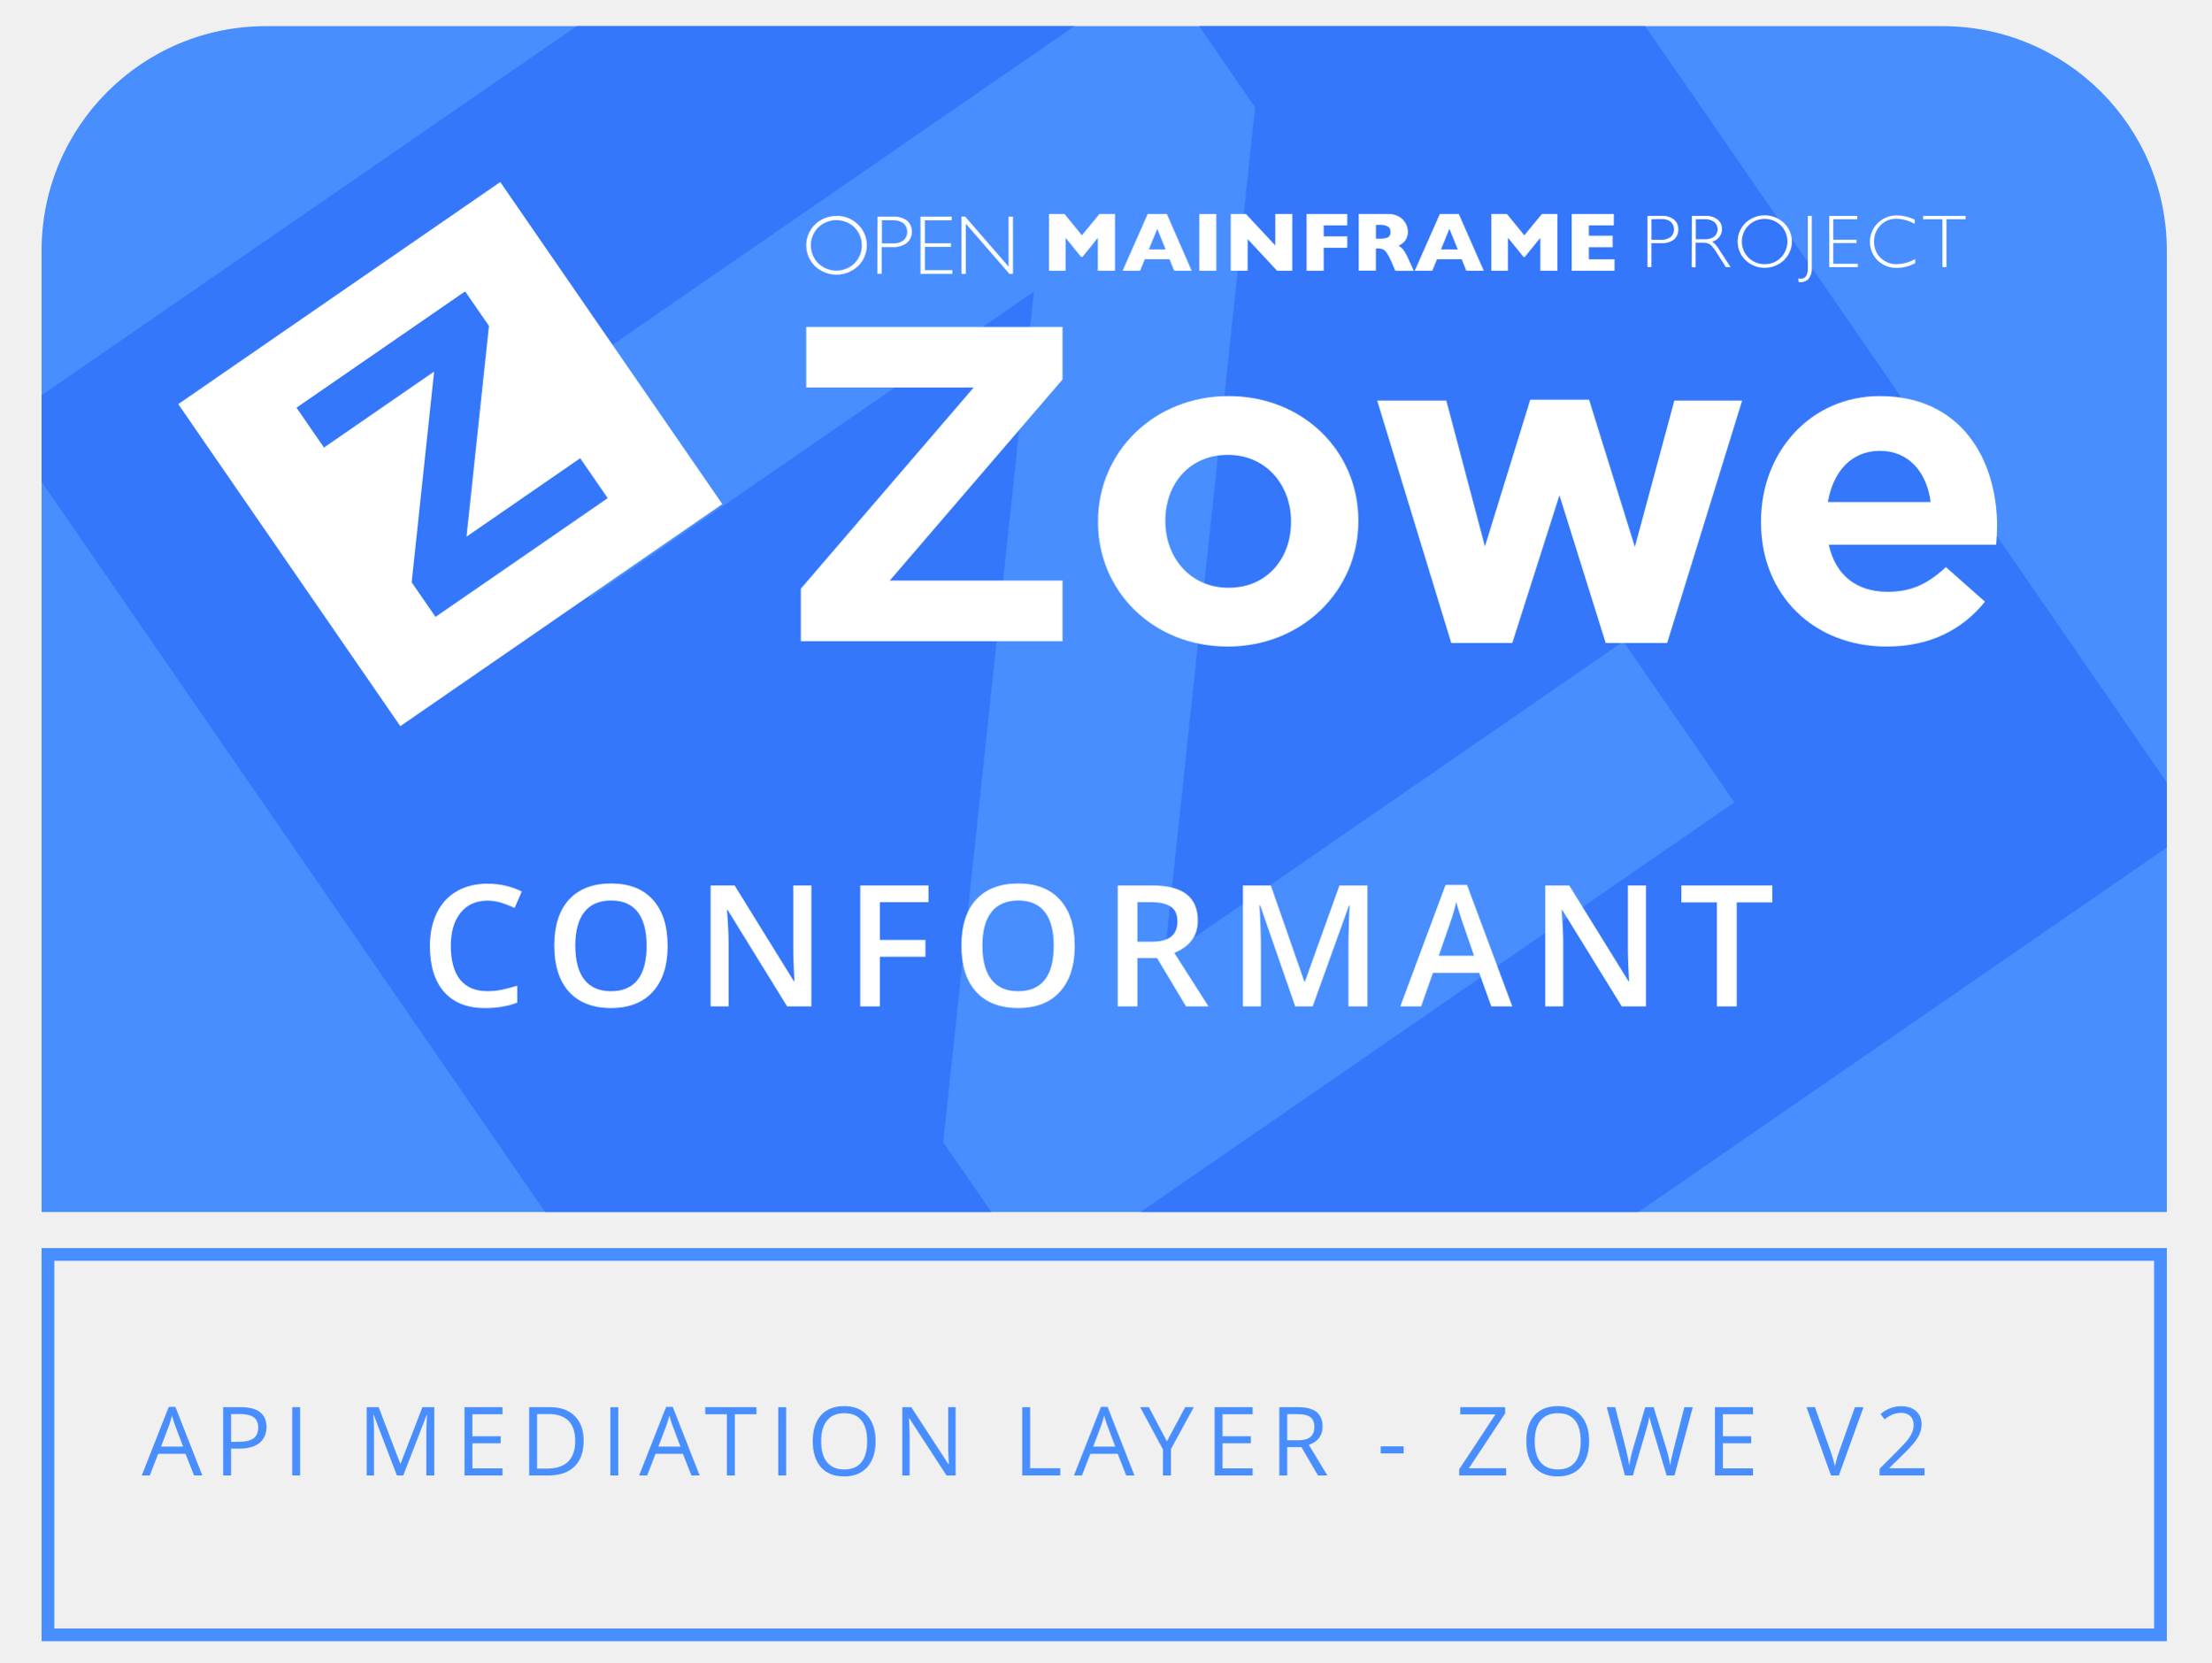
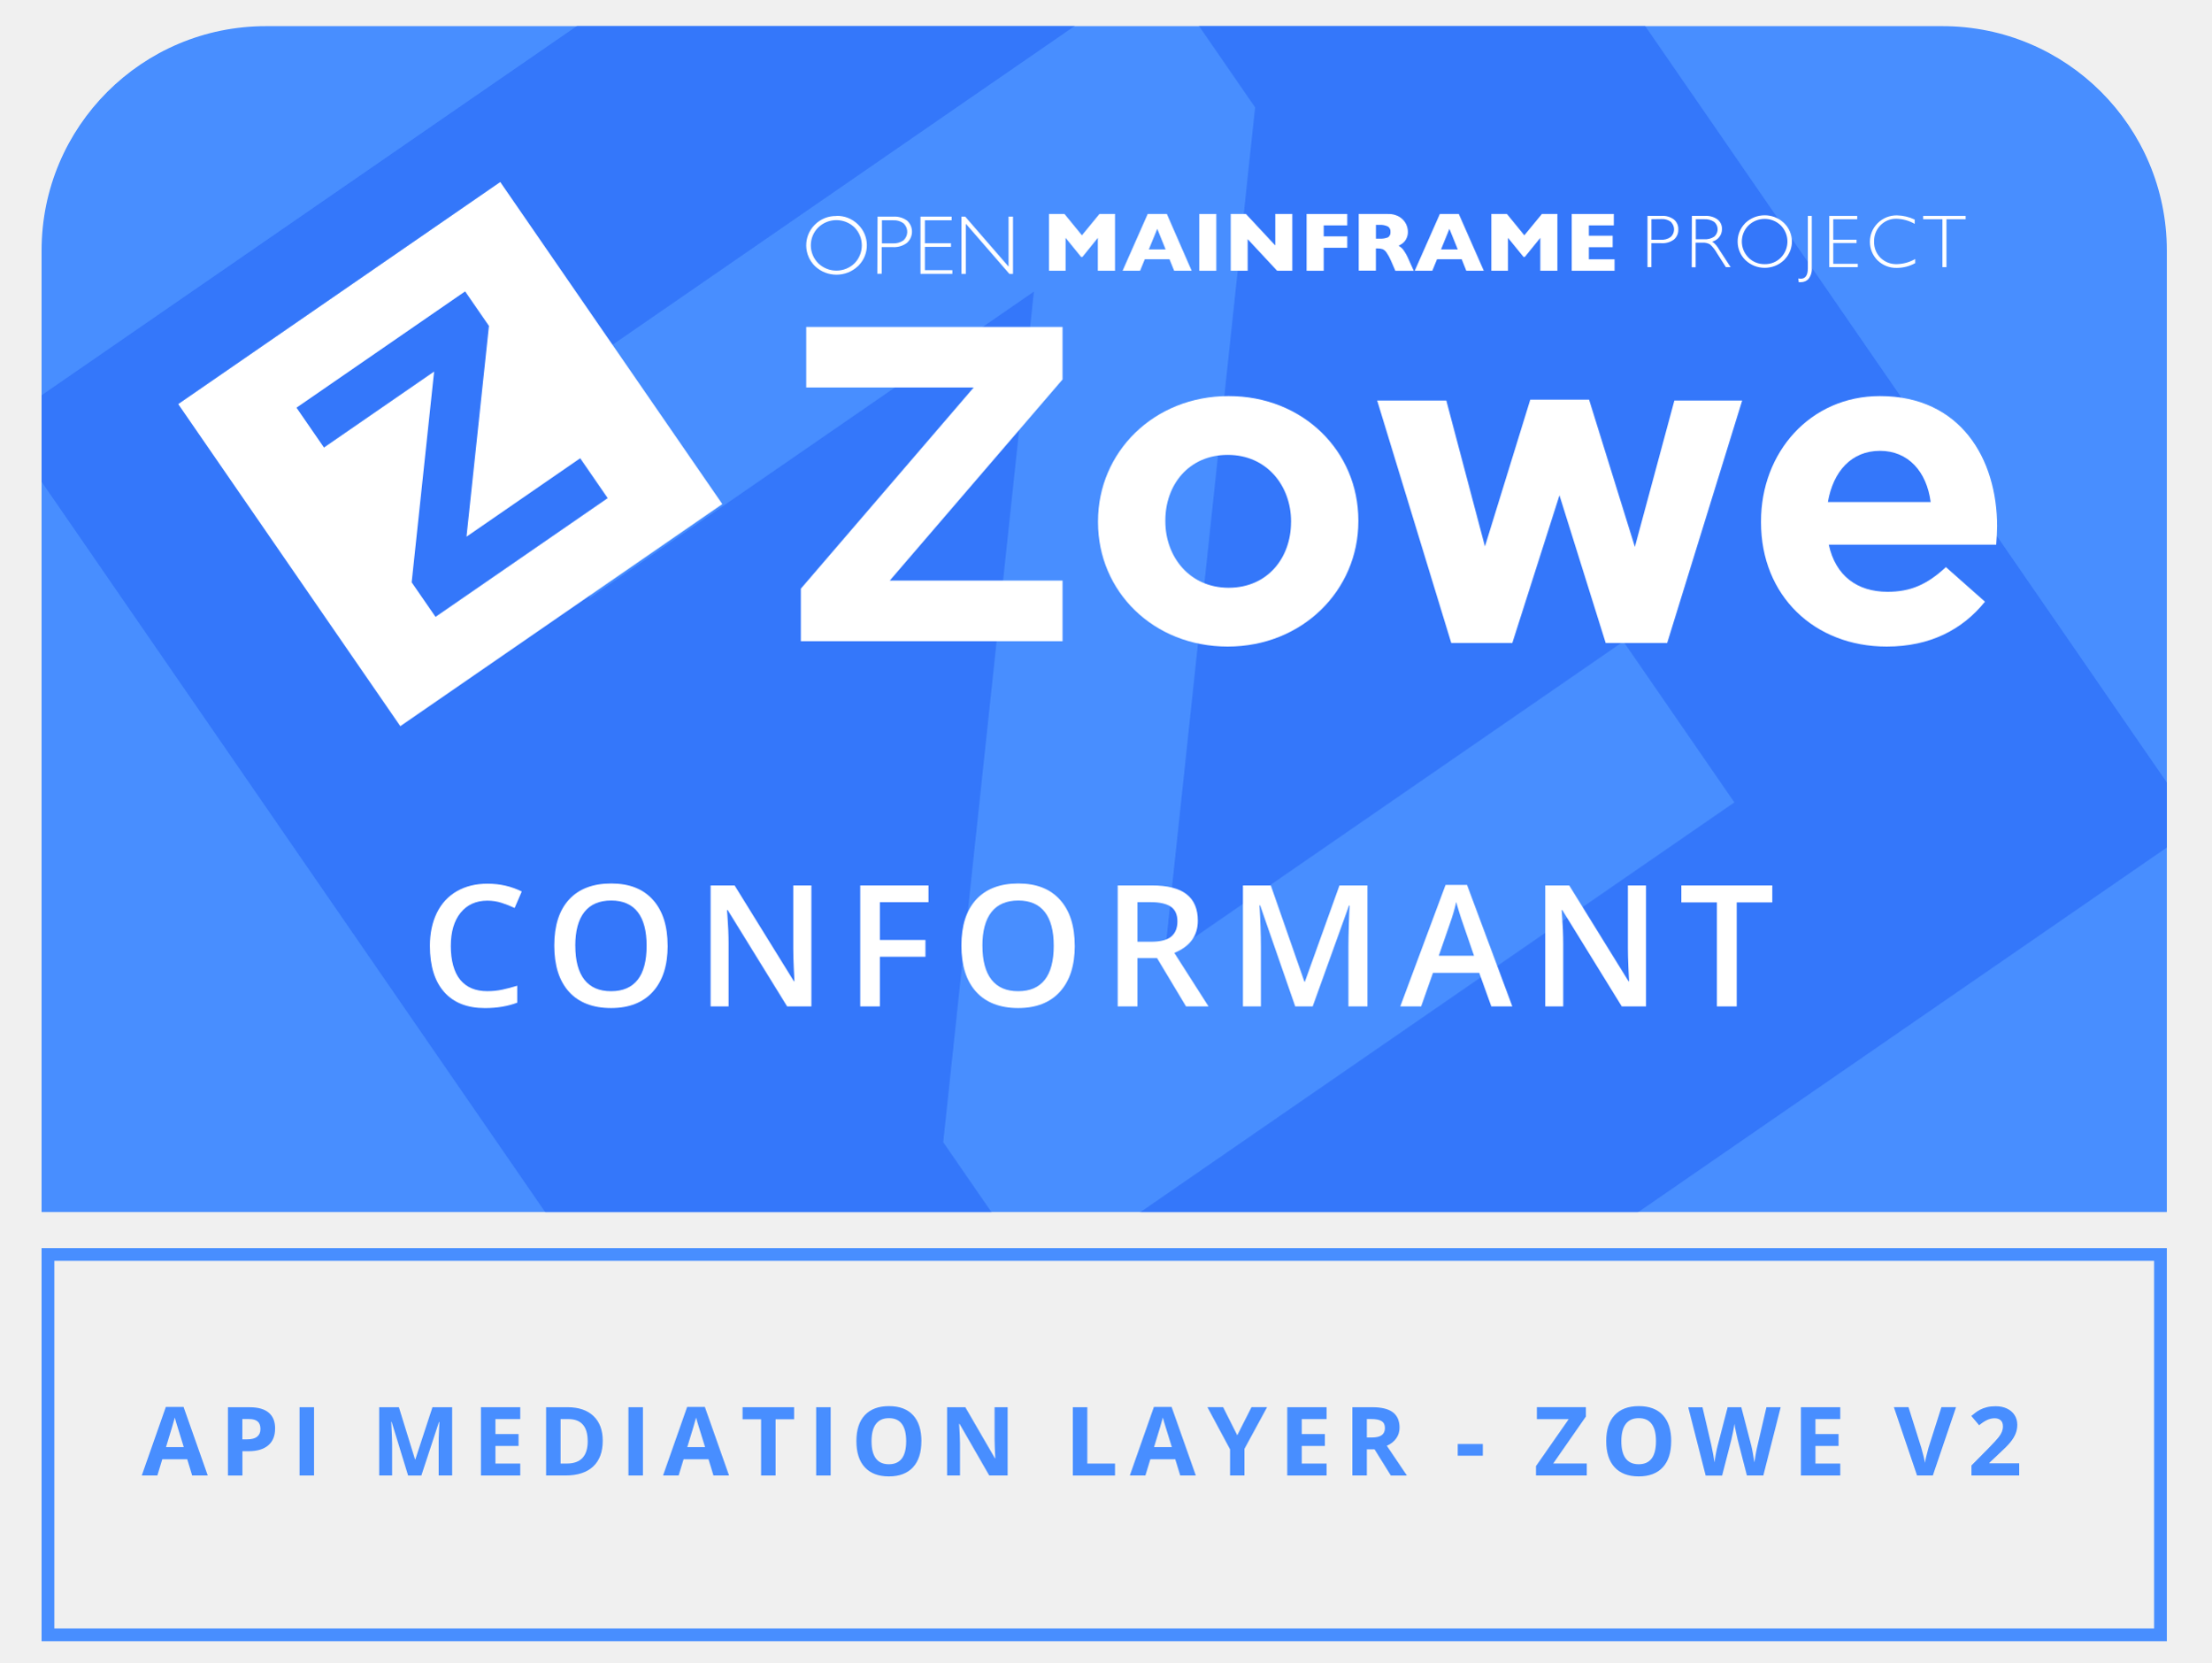
- <svg xmlns="http://www.w3.org/2000/svg" viewBox="0 0 624.24 469.28">
+ <svg xmlns="http://www.w3.org/2000/svg" id="a" viewBox="0 0 624.24 469.28">
  <defs>
-     <style>.d{fill:none;}.e{fill:#fff;}.f{fill:#3274f9;}.g,.h{fill:#488eff;}.h{font-family:OpenSans-Bold, Open Sans;font-size:27px;letter-spacing:.12em;}.i{opacity:.9;}.j{clip-path:url(#b);}</style>
+     <style>.c{fill:none;}.d{fill:#fff;}.e{fill:#3274f9;}.f{fill:#488eff;}.g{opacity:.9;}.h{clip-path:url(#b);}</style>
    <clipPath id="b">
-       <path class="d" d="M75.08,7.38h473.31c34.98,0,63.35,28.36,63.35,63.35V342.14H11.74V70.72C11.74,35.74,40.1,7.38,75.08,7.38h0Z" />
+       <path class="c" d="M75.08,7.38h473.31c34.98,0,63.35,28.36,63.35,63.35V342.14H11.74V70.72C11.74,35.74,40.1,7.38,75.08,7.38h0Z" />
    </clipPath>
  </defs>
-   <g id="a">
-     <path class="g" d="M611.74,342.14H11.74V70.72C11.74,35.74,40.1,7.38,75.08,7.38h473.31c34.98,0,63.35,28.36,63.35,63.35" />
-     <path class="g" d="M608.14,355.91v103.77H15.34v-103.77H608.14m3.6-3.6H11.74v110.97H611.74v-110.97Z" />
-     <g class="j">
-       <g class="i">
-         <path class="f" d="M367.26-133.62L.32,119.44,253.38,486.38l366.94-253.06L367.26-133.62Zm-100.97,456.07l25.59-240.13-125.53,86.57,13.96-37.51-45.29-7.92L327.19-9.07l27.15,39.37-25.59,240.12,129.57-89.35,31.33,45.43-196.2,135.31-27.15-39.38Z" />
-       </g>
+   <path class="f" d="M611.74,342.14H11.74V70.72C11.74,35.74,40.1,7.38,75.08,7.38h473.31c34.98,0,63.35,28.36,63.35,63.35" />
+   <path class="f" d="M608.14,355.91v103.77H15.34v-103.77H608.14m3.6-3.6H11.74v110.97H611.74v-110.97Z" />
+   <g class="h">
+     <g class="g">
+       <path class="e" d="M367.26-133.62L.32,119.44,253.38,486.38l366.94-253.06L367.26-133.62Zm-100.97,456.07l25.59-240.13-125.53,86.57,13.96-37.51-45.29-7.92L327.19-9.07l27.15,39.37-25.59,240.12,129.57-89.35,31.33,45.43-196.2,135.31-27.15-39.38Z" />
    </g>
-     <polygon class="e" points="154.1 110.59 154.11 110.59 154.11 110.59 154.1 110.59" />
-     <path class="d" d="M391.91,66.95c.46-.34,.7-.88,.65-1.45v-.05c.06-.61-.22-1.21-.74-1.54-.74-.35-1.55-.51-2.36-.45h-1.01v3.87h1.03c.83,.06,1.66-.08,2.43-.39Z" />
-     <path class="d" d="M483.96,66.8c1.15-.97,1.29-2.69,.32-3.84l-.33-.33c-.84-.55-1.83-.81-2.83-.75h-2.36v5.67h2.39c.99,.06,1.98-.2,2.81-.74Z" />
-     <path class="d" d="M471.67,66.91c1.19-1.07,1.28-2.9,.21-4.09h0s-.02-.03-.03-.04l-.14-.16c-.76-.56-1.7-.84-2.64-.78l-2.83,.04v5.8h2.68c.98,.07,1.95-.2,2.75-.77Z" />
-     <path class="d" d="M346.61,128.4c-11.03,0-17.62,8.49-17.62,18.5v.25c0,10.01,7.22,18.76,17.87,18.76s17.61-8.49,17.61-18.5v-.25c0-10.01-7.22-18.76-17.87-18.76Z" />
-     <polygon class="d" points="409.2 64.59 406.84 70.39 411.55 70.39 409.2 64.59" />
-     <path class="d" d="M255.08,67.85c1.32-1.23,1.4-3.3,.18-4.62-.04-.06-.1-.12-.16-.16-.83-.63-1.86-.95-2.9-.88h-3.21v6.52h3.02c1.09,.07,2.17-.23,3.07-.86Z" />
-     <path class="d" d="M530.75,127.26c-7.98,0-13.18,5.7-14.7,14.45h29.02c-1.14-8.62-6.21-14.45-14.32-14.45Z" />
-     <polygon class="d" points="326.71 64.59 324.34 70.39 329.06 70.39 326.71 64.59" />
-     <path class="d" d="M231.02,74.33c2.85,2.74,7.36,2.74,10.22,0,2.76-2.82,2.76-7.33,0-10.14-2.85-2.74-7.36-2.74-10.22,0-2.8,2.79-2.81,7.32-.02,10.12h0l.02,.02Z" />
-     <path class="d" d="M502.78,72.72c2.48-2.52,2.48-6.56,0-9.08-2.55-2.47-6.6-2.47-9.14,0-2.5,2.5-2.5,6.56,0,9.06h0c1.21,1.22,2.87,1.88,4.58,1.84h0c1.71,.06,3.36-.61,4.57-1.83Z" />
-     <path class="e" d="M466.24,68.64h2.75c1.29,.1,2.57-.27,3.61-1.04,.82-.7,1.27-1.75,1.22-2.83,.06-1.07-.4-2.11-1.22-2.8-1-.75-2.24-1.12-3.49-1.03h-3.99v14.47h1.11v-6.77Zm0-6.77l2.83-.04c.95-.06,1.88,.22,2.64,.78l.14,.16s.02,.03,.03,.04c1.07,1.19,.98,3.02-.21,4.09h0c-.8,.57-1.77,.84-2.75,.77h-2.68v-5.8Z" />
-     <path class="e" d="M478.72,68.5h2c.72-.04,1.44,.13,2.06,.49,.79,.71,1.45,1.55,1.96,2.48l2.52,3.94h1.34l-3.27-5c-.47-.87-1.13-1.63-1.93-2.22,1.62-.39,2.76-1.84,2.75-3.51,.04-1.05-.41-2.06-1.23-2.72-1.03-.74-2.3-1.1-3.57-1.02h-3.7l-.04,14.5h1.11v-6.94Zm.04-6.62h2.36c1-.06,1.99,.2,2.83,.75l.33,.33c.97,1.15,.83,2.87-.32,3.84-.83,.54-1.82,.8-2.81,.74h-2.39v-5.67Z" />
-     <path class="e" d="M503.64,73.44l.18-.18s.06-.06,.08-.09c2.76-2.9,2.64-7.49-.26-10.25h0c-3.05-2.87-7.81-2.87-10.86,0l-.14,.15h0c-2.82,2.91-2.75,7.55,.15,10.37,3.05,2.88,7.81,2.88,10.86,0Zm-10.01-.74c-2.5-2.5-2.5-6.56,0-9.06h0c2.55-2.48,6.6-2.48,9.14,0,2.48,2.52,2.48,6.56,0,9.08-1.2,1.22-2.85,1.88-4.57,1.84h0c-1.71,.03-3.37-.64-4.58-1.85h0Z" />
-     <path class="e" d="M508.47,79.64c.81,0,1.58-.33,2.13-.92,.7-.94,1.02-2.11,.9-3.27v-14.5h-1.11v14.82c0,1.94-.67,2.9-2.03,2.9-.22,0-.44-.03-.65-.07l.1,1.05c.22,0,.44,0,.67,0Z" />
-     <polygon class="e" points="524.49 74.47 517.56 74.47 517.56 68.6 524.15 68.6 524.15 67.66 517.56 67.66 517.56 61.88 524.33 61.88 524.33 60.95 516.44 60.95 516.44 75.41 524.49 75.41 524.49 74.47" />
-     <path class="e" d="M540.55,61.98h0s.04,.02,.06,.03l-.06-.03Z" />
-     <path class="e" d="M535.58,75.62c1.79-.02,3.55-.48,5.12-1.35v-1.16c-1.57,.9-3.34,1.4-5.14,1.45-1.73,.06-3.41-.58-4.65-1.79-1.22-1.21-1.88-2.88-1.81-4.61-.05-1.71,.6-3.37,1.81-4.58,1.18-1.21,2.8-1.88,4.49-1.84,1.81,.05,3.59,.55,5.16,1.45v-1.21c-1.57-.75-3.29-1.16-5.03-1.19-2-.02-3.92,.74-5.35,2.13-.03,.04-.06,.07-.1,.1h0c-2.89,2.9-2.89,7.59,0,10.48,1.47,1.42,3.46,2.19,5.51,2.12Z" />
-     <polygon class="e" points="548.39 75.41 549.52 75.41 549.52 61.88 554.94 61.88 554.94 60.95 542.95 60.95 542.95 61.88 548.39 61.88 548.39 75.41" />
-     <polygon class="e" points="314.79 76.43 314.79 60.4 310.39 60.4 305.45 66.42 300.53 60.4 296.15 60.4 296.15 76.43 300.84 76.43 300.84 67.14 305.21 72.52 305.6 72.52 309.94 67.14 309.94 76.43 314.79 76.43" />
-     <path class="e" d="M323.21,73.18h6.96l1.32,3.25h4.94l-7-16.03h-5.41l-7.09,16.03h4.94l1.33-3.25Zm3.51-8.59l2.35,5.8h-4.72l2.37-5.8Z" />
-     <rect class="e" x="338.57" y="60.4" width="4.82" height="16.03" />
-     <polygon class="e" points="352.24 67.5 360.56 76.43 364.85 76.43 364.85 60.4 360.03 60.4 360.03 69.28 351.75 60.4 347.46 60.4 347.46 76.43 352.24 76.43 352.24 67.5" />
-     <polygon class="e" points="373.71 69.94 380.36 69.94 380.36 66.72 373.71 66.72 373.71 63.62 380.36 63.62 380.36 60.4 368.88 60.4 368.88 76.43 373.71 76.43 373.71 69.94" />
-     <path class="e" d="M390.35,70.33c.44,.21,.81,.53,1.08,.93,.49,.71,.91,1.48,1.25,2.28l1.26,2.9h5.19l-1.58-3.51c-.38-.88-.86-1.71-1.42-2.48-.35-.43-.79-.8-1.28-1.07,.41-.22,.8-.46,1.17-.73,.41-.33,.75-.75,.99-1.22,.33-.63,.49-1.34,.46-2.06-.01-.77-.2-1.52-.55-2.2-.42-.81-1.06-1.49-1.84-1.96-.99-.58-2.12-.86-3.26-.81h-8.22v15.99h4.84v-6.26h.54c.46-.01,.93,.06,1.36,.2Zm-1.9-6.85h1.01c.81-.06,1.63,.1,2.36,.45,.52,.33,.8,.92,.74,1.54v.05c.05,.56-.2,1.11-.65,1.45-.77,.32-1.6,.45-2.43,.39h-1.03v-3.87Z" />
-     <path class="e" d="M405.71,73.18h6.96l1.3,3.25h4.94l-7.06-16.03h-5.35l-7.09,16.03h4.96l1.33-3.25Zm3.49-8.59l2.35,5.8h-4.71l2.36-5.8Z" />
-     <polygon class="e" points="425.74 67.14 430.12 72.52 430.49 72.52 434.86 67.14 434.86 76.43 439.68 76.43 439.68 60.4 435.31 60.4 430.35 66.42 425.44 60.4 421.04 60.4 421.04 76.43 425.74 76.43 425.74 67.14" />
-     <polygon class="e" points="455.82 73.2 448.57 73.2 448.57 69.78 455.29 69.78 455.29 66.54 448.57 66.54 448.57 63.62 455.61 63.62 455.61 60.4 443.73 60.4 443.73 76.43 455.82 76.43 455.82 73.2" />
-     <path class="e" d="M242.21,75.14l.2-.2s.02-.03,.04-.04c3.13-3.26,3.02-8.43-.24-11.56-1.61-1.6-3.81-2.47-6.07-2.41v.04c-2.26-.05-4.44,.82-6.05,2.41l-.16,.16c-3.16,3.25-3.08,8.43,.16,11.59,3.4,3.21,8.72,3.21,12.12,0Zm-11.19-10.95c2.85-2.74,7.36-2.74,10.22,0,2.76,2.82,2.76,7.33,0,10.14-2.85,2.74-7.36,2.74-10.22,0l-.02-.02c-2.79-2.8-2.79-7.33,.01-10.12h0Z" />
-     <path class="e" d="M248.92,69.75h3.09c1.44,.1,2.86-.32,4.01-1.17,1.76-1.53,1.94-4.2,.41-5.96-.1-.11-.21-.22-.32-.33-1.13-.83-2.51-1.23-3.91-1.15h-4.45l-.07,16.13h1.24v-7.52Zm.07-7.57h3.21c1.04-.06,2.07,.25,2.9,.88,.06,.04,.12,.1,.16,.16,1.23,1.33,1.15,3.39-.18,4.62-.9,.62-1.98,.93-3.07,.86h-3.02v-6.52Z" />
-     <polygon class="e" points="268.87 76.26 261.11 76.26 261.11 69.69 268.48 69.69 268.48 68.65 261.11 68.65 261.11 62.18 268.68 62.18 268.68 61.14 259.87 61.14 259.87 77.3 268.87 77.3 268.87 76.26" />
-     <polygon class="e" points="272.68 63.16 284.96 77.3 285.99 77.3 285.99 61.14 284.74 61.14 284.74 75.26 272.49 61.14 271.44 61.14 271.44 77.3 272.68 77.3 272.68 63.16" />
-     <polygon class="e" points="227.61 109.39 274.88 109.39 226.09 166.17 226.09 180.99 299.98 180.99 299.98 163.89 251.19 163.89 299.98 107.11 299.98 92.28 227.61 92.28 227.61 109.39" />
-     <path class="e" d="M346.87,111.8c-21.16,0-36.88,15.84-36.88,35.36v.25c0,19.52,15.59,35.1,36.62,35.1s36.88-15.84,36.88-35.36v-.25c0-19.52-15.59-35.1-36.62-35.1Zm17.61,35.61c0,10.01-6.59,18.5-17.61,18.5s-17.87-8.74-17.87-18.76v-.25c0-10.01,6.59-18.5,17.62-18.5s17.87,8.74,17.87,18.76v.25Z" />
-     <polygon class="e" points="461.56 154.38 448.63 112.81 432.03 112.81 419.23 154.25 408.33 113.07 388.81 113.07 409.72 181.5 426.96 181.5 440.27 139.81 453.32 181.5 470.68 181.5 491.85 113.07 472.71 113.07 461.56 154.38" />
-     <path class="e" d="M563.83,148.68c0-19.26-10.39-36.88-33.08-36.88-19.77,0-33.58,15.97-33.58,35.36v.25c0,20.78,15.08,35.1,35.48,35.1,12.29,0,21.42-4.82,27.75-12.67l-11.03-9.76c-5.32,4.94-10.01,6.97-16.47,6.97-8.62,0-14.7-4.56-16.6-13.31h47.27c.13-1.77,.25-3.55,.25-5.07Zm-47.78-6.97c1.52-8.74,6.72-14.45,14.7-14.45s13.18,5.83,14.32,14.45h-29.02Z" />
-     <path class="e" d="M141.23,51.38L50.32,114.07l62.69,90.91,90.91-62.69-62.69-90.91Zm-25.01,112.99l6.34-59.49-31.1,21.45-7.76-11.25,47.61-32.83,6.73,9.75-6.34,59.49,32.1-22.14,7.76,11.26-48.61,33.52-6.73-9.75Z" />
-     <g>
-       <path class="e" d="M137.6,254.24c-3.21,0-5.73,1.14-7.57,3.41-1.84,2.27-2.76,5.41-2.76,9.41s.88,7.36,2.65,9.51c1.77,2.15,4.33,3.22,7.67,3.22,1.45,0,2.85-.14,4.2-.43,1.36-.29,2.76-.66,4.23-1.11v4.79c-2.68,1.01-5.72,1.52-9.11,1.52-5,0-8.84-1.51-11.52-4.54-2.68-3.03-4.02-7.36-4.02-13,0-3.55,.65-6.66,1.95-9.32,1.3-2.66,3.18-4.7,5.64-6.12s5.35-2.13,8.67-2.13c3.49,0,6.71,.73,9.67,2.2l-2.01,4.65c-1.15-.54-2.37-1.02-3.66-1.44-1.29-.41-2.64-.62-4.05-.62Z" />
-       <path class="e" d="M188.49,266.97c0,5.56-1.39,9.88-4.17,12.96-2.78,3.08-6.72,4.62-11.81,4.62s-9.11-1.53-11.88-4.59c-2.76-3.06-4.15-7.41-4.15-13.05s1.39-9.97,4.17-12.99c2.78-3.02,6.75-4.53,11.9-4.53s9,1.53,11.77,4.6c2.77,3.07,4.16,7.39,4.16,12.96Zm-26.07,0c0,4.2,.85,7.39,2.55,9.57,1.7,2.17,4.21,3.26,7.54,3.26s5.82-1.08,7.51-3.22c1.69-2.15,2.53-5.35,2.53-9.6s-.84-7.37-2.51-9.53c-1.67-2.16-4.17-3.25-7.49-3.25s-5.88,1.08-7.58,3.25c-1.71,2.17-2.56,5.34-2.56,9.53Z" />
-       <path class="e" d="M229.06,284.09h-6.84l-16.79-27.21h-.19l.12,1.52c.22,2.9,.33,5.54,.33,7.94v17.75h-5.07v-34.15h6.77l16.75,27.07h.14c-.03-.36-.09-1.66-.19-3.91s-.14-4.01-.14-5.27v-17.89h5.12v34.15Z" />
-       <path class="e" d="M248.4,284.09h-5.54v-34.15h19.27v4.72h-13.73v10.67h12.87v4.74h-12.87v14.02Z" />
-       <path class="e" d="M303.43,266.97c0,5.56-1.39,9.88-4.17,12.96-2.78,3.08-6.72,4.62-11.81,4.62s-9.11-1.53-11.88-4.59c-2.76-3.06-4.15-7.41-4.15-13.05s1.39-9.97,4.17-12.99c2.78-3.02,6.75-4.53,11.9-4.53s9,1.53,11.77,4.6c2.77,3.07,4.16,7.39,4.16,12.96Zm-26.07,0c0,4.2,.85,7.39,2.55,9.57,1.7,2.17,4.21,3.26,7.54,3.26s5.82-1.08,7.51-3.22c1.69-2.15,2.53-5.35,2.53-9.6s-.84-7.37-2.51-9.53c-1.67-2.16-4.17-3.25-7.49-3.25s-5.88,1.08-7.58,3.25c-1.71,2.17-2.56,5.34-2.56,9.53Z" />
-       <path class="e" d="M321.13,270.45v13.64h-5.58v-34.15h9.65c4.41,0,7.67,.83,9.79,2.48,2.12,1.65,3.18,4.14,3.18,7.47,0,4.25-2.21,7.28-6.63,9.09l9.65,15.11h-6.35l-8.18-13.64h-5.51Zm0-4.62h3.88c2.6,0,4.49-.48,5.65-1.45s1.75-2.4,1.75-4.3-.63-3.32-1.89-4.16-3.16-1.26-5.7-1.26h-3.69v11.17Z" />
-       <path class="e" d="M365.67,284.09l-9.9-28.52h-.19c.26,4.24,.4,8.21,.4,11.91v16.61h-5.07v-34.15h7.87l9.48,27.17h.14l9.76-27.17h7.9v34.15h-5.37v-16.89c0-1.7,.04-3.91,.13-6.63,.08-2.73,.16-4.38,.22-4.95h-.19l-10.25,28.47h-4.93Z" />
-       <path class="e" d="M421.03,284.09l-3.41-9.48h-13.06l-3.34,9.48h-5.89l12.78-34.29h6.07l12.78,34.29h-5.93Zm-4.88-14.3l-3.2-9.3c-.23-.62-.56-1.6-.97-2.94-.41-1.34-.7-2.32-.85-2.94-.42,1.92-1.04,4.01-1.85,6.28l-3.08,8.9h9.95Z" />
-       <path class="e" d="M464.7,284.09h-6.84l-16.79-27.21h-.19l.12,1.52c.22,2.9,.33,5.54,.33,7.94v17.75h-5.07v-34.15h6.77l16.75,27.07h.14c-.03-.36-.09-1.66-.19-3.91s-.14-4.01-.14-5.27v-17.89h5.12v34.15Z" />
-       <path class="e" d="M490.3,284.09h-5.58v-29.36h-10.04v-4.79h25.67v4.79h-10.04v29.36Z" />
-     </g>
-     <text class="h" transform="translate(40.02 416.5)">
-       <tspan x="0" y="0">API MEDIATION LAYER - ZOWE V2</tspan>
-     </text>
  </g>
-   <g id="c" />
+   <polygon class="d" points="154.1 110.59 154.11 110.59 154.11 110.59 154.1 110.59" />
+   <path class="c" d="M391.91,66.95c.46-.34,.7-.88,.65-1.45v-.05c.06-.61-.22-1.21-.74-1.54-.74-.35-1.55-.51-2.36-.45h-1.01v3.87h1.03c.83,.06,1.66-.08,2.43-.39Z" />
+   <path class="c" d="M483.96,66.8c1.15-.97,1.29-2.69,.32-3.84l-.33-.33c-.84-.55-1.83-.81-2.83-.75h-2.36v5.67h2.39c.99,.06,1.98-.2,2.81-.74Z" />
+   <path class="c" d="M471.67,66.91c1.19-1.07,1.28-2.9,.21-4.09h0s-.02-.03-.03-.04l-.14-.16c-.76-.56-1.7-.84-2.64-.78l-2.83,.04v5.8h2.68c.98,.07,1.95-.2,2.75-.77Z" />
+   <path class="c" d="M346.61,128.4c-11.03,0-17.62,8.49-17.62,18.5v.25c0,10.01,7.22,18.76,17.87,18.76s17.61-8.49,17.61-18.5v-.25c0-10.01-7.22-18.76-17.87-18.76Z" />
+   <polygon class="c" points="409.2 64.59 406.84 70.39 411.55 70.39 409.2 64.59" />
+   <path class="c" d="M255.08,67.85c1.32-1.23,1.4-3.3,.18-4.62-.04-.06-.1-.12-.16-.16-.83-.63-1.86-.95-2.9-.88h-3.21v6.52h3.02c1.09,.07,2.17-.23,3.07-.86Z" />
+   <path class="c" d="M530.75,127.26c-7.98,0-13.18,5.7-14.7,14.45h29.02c-1.14-8.62-6.21-14.45-14.32-14.45Z" />
+   <polygon class="c" points="326.71 64.59 324.34 70.39 329.06 70.39 326.71 64.59" />
+   <path class="c" d="M231.02,74.33c2.85,2.74,7.36,2.74,10.22,0,2.76-2.82,2.76-7.33,0-10.14-2.85-2.74-7.36-2.74-10.22,0-2.8,2.79-2.81,7.32-.02,10.12h0l.02,.02Z" />
+   <path class="c" d="M502.78,72.72c2.48-2.52,2.48-6.56,0-9.08-2.55-2.47-6.6-2.47-9.14,0-2.5,2.5-2.5,6.56,0,9.06h0c1.21,1.22,2.87,1.88,4.58,1.84h0c1.71,.06,3.36-.61,4.57-1.83Z" />
+   <path class="d" d="M466.24,68.64h2.75c1.29,.1,2.57-.27,3.61-1.04,.82-.7,1.27-1.75,1.22-2.83,.06-1.07-.4-2.11-1.22-2.8-1-.75-2.24-1.12-3.49-1.03h-3.99v14.47h1.11v-6.77Zm0-6.77l2.83-.04c.95-.06,1.88,.22,2.64,.78l.14,.16s.02,.03,.03,.04c1.07,1.19,.98,3.02-.21,4.09h0c-.8,.57-1.77,.84-2.75,.77h-2.68v-5.8Z" />
+   <path class="d" d="M478.72,68.5h2c.72-.04,1.44,.13,2.06,.49,.79,.71,1.45,1.55,1.96,2.48l2.52,3.94h1.34l-3.27-5c-.47-.87-1.13-1.63-1.93-2.22,1.62-.39,2.76-1.84,2.75-3.51,.04-1.05-.41-2.06-1.23-2.72-1.03-.74-2.3-1.1-3.57-1.02h-3.7l-.04,14.5h1.11v-6.94Zm.04-6.62h2.36c1-.06,1.99,.2,2.83,.75l.33,.33c.97,1.15,.83,2.87-.32,3.84-.83,.54-1.82,.8-2.81,.74h-2.39v-5.67Z" />
+   <path class="d" d="M503.64,73.44l.18-.18s.06-.06,.08-.09c2.76-2.9,2.64-7.49-.26-10.25h0c-3.05-2.87-7.81-2.87-10.86,0l-.14,.15h0c-2.82,2.91-2.75,7.55,.15,10.37,3.05,2.88,7.81,2.88,10.86,0Zm-10.01-.74c-2.5-2.5-2.5-6.56,0-9.06h0c2.55-2.48,6.6-2.48,9.14,0,2.48,2.52,2.48,6.56,0,9.08-1.2,1.22-2.85,1.88-4.57,1.84h0c-1.71,.03-3.37-.64-4.58-1.85h0Z" />
+   <path class="d" d="M508.47,79.64c.81,0,1.58-.33,2.13-.92,.7-.94,1.02-2.11,.9-3.27v-14.5h-1.11v14.82c0,1.94-.67,2.9-2.03,2.9-.22,0-.44-.03-.65-.07l.1,1.05c.22,0,.44,0,.67,0Z" />
+   <polygon class="d" points="524.49 74.47 517.56 74.47 517.56 68.6 524.15 68.6 524.15 67.66 517.56 67.66 517.56 61.88 524.33 61.88 524.33 60.95 516.44 60.95 516.44 75.41 524.49 75.41 524.49 74.47" />
+   <path class="d" d="M540.55,61.98h0s.04,.02,.06,.03l-.06-.03Z" />
+   <path class="d" d="M535.58,75.62c1.79-.02,3.55-.48,5.12-1.35v-1.16c-1.57,.9-3.34,1.4-5.14,1.45-1.73,.06-3.41-.58-4.65-1.79-1.22-1.21-1.88-2.88-1.81-4.61-.05-1.71,.6-3.37,1.81-4.58,1.18-1.21,2.8-1.88,4.49-1.84,1.81,.05,3.59,.55,5.16,1.45v-1.21c-1.57-.75-3.29-1.16-5.03-1.19-2-.02-3.92,.74-5.35,2.13-.03,.04-.06,.07-.1,.1h0c-2.89,2.9-2.89,7.59,0,10.48,1.47,1.42,3.46,2.19,5.51,2.12Z" />
+   <polygon class="d" points="548.39 75.41 549.52 75.41 549.52 61.88 554.94 61.88 554.94 60.95 542.95 60.95 542.95 61.88 548.39 61.88 548.39 75.41" />
+   <polygon class="d" points="314.79 76.43 314.79 60.4 310.39 60.4 305.45 66.42 300.53 60.4 296.15 60.4 296.15 76.43 300.84 76.43 300.84 67.14 305.21 72.52 305.6 72.52 309.94 67.14 309.94 76.43 314.79 76.43" />
+   <path class="d" d="M323.21,73.18h6.96l1.32,3.25h4.94l-7-16.03h-5.41l-7.09,16.03h4.94l1.33-3.25Zm3.51-8.59l2.35,5.8h-4.72l2.37-5.8Z" />
+   <rect class="d" x="338.57" y="60.4" width="4.82" height="16.03" />
+   <polygon class="d" points="352.24 67.5 360.56 76.43 364.85 76.43 364.85 60.4 360.03 60.4 360.03 69.28 351.75 60.4 347.46 60.4 347.46 76.43 352.24 76.43 352.24 67.5" />
+   <polygon class="d" points="373.71 69.94 380.36 69.94 380.36 66.72 373.71 66.72 373.71 63.62 380.36 63.62 380.36 60.4 368.88 60.4 368.88 76.43 373.71 76.43 373.71 69.94" />
+   <path class="d" d="M390.35,70.33c.44,.21,.81,.53,1.08,.93,.49,.71,.91,1.48,1.25,2.28l1.26,2.9h5.19l-1.58-3.51c-.38-.88-.86-1.71-1.42-2.48-.35-.43-.79-.8-1.28-1.07,.41-.22,.8-.46,1.17-.73,.41-.33,.75-.75,.99-1.22,.33-.63,.49-1.34,.46-2.06-.01-.77-.2-1.52-.55-2.2-.42-.81-1.06-1.49-1.84-1.96-.99-.58-2.12-.86-3.26-.81h-8.22v15.99h4.84v-6.26h.54c.46-.01,.93,.06,1.36,.2Zm-1.9-6.85h1.01c.81-.06,1.63,.1,2.36,.45,.52,.33,.8,.92,.74,1.54v.05c.05,.56-.2,1.11-.65,1.45-.77,.32-1.6,.45-2.43,.39h-1.03v-3.87Z" />
+   <path class="d" d="M405.71,73.18h6.96l1.3,3.25h4.94l-7.06-16.03h-5.35l-7.09,16.03h4.96l1.33-3.25Zm3.49-8.59l2.35,5.8h-4.71l2.36-5.8Z" />
+   <polygon class="d" points="425.74 67.14 430.12 72.52 430.49 72.52 434.86 67.14 434.86 76.43 439.68 76.43 439.68 60.4 435.31 60.4 430.35 66.42 425.44 60.4 421.04 60.4 421.04 76.43 425.74 76.43 425.74 67.14" />
+   <polygon class="d" points="455.82 73.2 448.57 73.2 448.57 69.78 455.29 69.78 455.29 66.54 448.57 66.54 448.57 63.62 455.61 63.62 455.61 60.4 443.73 60.4 443.73 76.43 455.82 76.43 455.82 73.2" />
+   <path class="d" d="M242.21,75.14l.2-.2s.02-.03,.04-.04c3.13-3.26,3.02-8.43-.24-11.56-1.61-1.6-3.81-2.47-6.07-2.41v.04c-2.26-.05-4.44,.82-6.05,2.41l-.16,.16c-3.16,3.25-3.08,8.43,.16,11.59,3.4,3.21,8.72,3.21,12.12,0Zm-11.19-10.95c2.85-2.74,7.36-2.74,10.22,0,2.76,2.82,2.76,7.33,0,10.14-2.85,2.74-7.36,2.74-10.22,0l-.02-.02c-2.79-2.8-2.79-7.33,.01-10.12h0Z" />
+   <path class="d" d="M248.92,69.75h3.09c1.44,.1,2.86-.32,4.01-1.17,1.76-1.53,1.94-4.2,.41-5.96-.1-.11-.21-.22-.32-.33-1.13-.83-2.51-1.23-3.91-1.15h-4.45l-.07,16.13h1.24v-7.52Zm.07-7.57h3.21c1.04-.06,2.07,.25,2.9,.88,.06,.04,.12,.1,.16,.16,1.23,1.33,1.15,3.39-.18,4.62-.9,.62-1.98,.93-3.07,.86h-3.02v-6.52Z" />
+   <polygon class="d" points="268.87 76.26 261.11 76.26 261.11 69.69 268.48 69.69 268.48 68.65 261.11 68.65 261.11 62.18 268.68 62.18 268.68 61.14 259.87 61.14 259.87 77.3 268.87 77.3 268.87 76.26" />
+   <polygon class="d" points="272.68 63.16 284.96 77.3 285.99 77.3 285.99 61.14 284.74 61.14 284.74 75.26 272.49 61.14 271.44 61.14 271.44 77.3 272.68 77.3 272.68 63.16" />
+   <polygon class="d" points="227.61 109.39 274.88 109.39 226.09 166.17 226.09 180.99 299.98 180.99 299.98 163.89 251.19 163.89 299.98 107.11 299.98 92.28 227.61 92.28 227.61 109.39" />
+   <path class="d" d="M346.87,111.8c-21.16,0-36.88,15.84-36.88,35.36v.25c0,19.52,15.59,35.1,36.62,35.1s36.88-15.84,36.88-35.36v-.25c0-19.52-15.59-35.1-36.62-35.1Zm17.61,35.61c0,10.01-6.59,18.5-17.61,18.5s-17.87-8.74-17.87-18.76v-.25c0-10.01,6.59-18.5,17.62-18.5s17.87,8.74,17.87,18.76v.25Z" />
+   <polygon class="d" points="461.56 154.38 448.63 112.81 432.03 112.81 419.23 154.25 408.33 113.07 388.81 113.07 409.72 181.5 426.96 181.5 440.27 139.81 453.32 181.5 470.68 181.5 491.85 113.07 472.71 113.07 461.56 154.38" />
+   <path class="d" d="M563.83,148.68c0-19.26-10.39-36.88-33.08-36.88-19.77,0-33.58,15.97-33.58,35.36v.25c0,20.78,15.08,35.1,35.48,35.1,12.29,0,21.42-4.82,27.75-12.67l-11.03-9.76c-5.32,4.94-10.01,6.97-16.47,6.97-8.62,0-14.7-4.56-16.6-13.31h47.27c.13-1.77,.25-3.55,.25-5.07Zm-47.78-6.97c1.52-8.74,6.72-14.45,14.7-14.45s13.18,5.83,14.32,14.45h-29.02Z" />
+   <path class="d" d="M141.23,51.38L50.32,114.07l62.69,90.91,90.91-62.69-62.69-90.91Zm-25.01,112.99l6.34-59.49-31.1,21.45-7.76-11.25,47.61-32.83,6.73,9.75-6.34,59.49,32.1-22.14,7.76,11.26-48.61,33.52-6.73-9.75Z" />
+   <g>
+     <path class="d" d="M137.6,254.24c-3.21,0-5.73,1.14-7.57,3.41-1.84,2.27-2.76,5.41-2.76,9.41s.88,7.36,2.65,9.51c1.77,2.15,4.33,3.22,7.67,3.22,1.45,0,2.85-.14,4.2-.43,1.36-.29,2.76-.66,4.23-1.11v4.79c-2.68,1.01-5.72,1.52-9.11,1.52-5,0-8.84-1.51-11.52-4.54-2.68-3.03-4.02-7.36-4.02-13,0-3.55,.65-6.66,1.95-9.32,1.3-2.66,3.18-4.7,5.64-6.12s5.35-2.13,8.67-2.13c3.49,0,6.71,.73,9.67,2.2l-2.01,4.65c-1.15-.54-2.37-1.02-3.66-1.44-1.29-.41-2.64-.62-4.05-.62Z" />
+     <path class="d" d="M188.49,266.97c0,5.56-1.39,9.88-4.17,12.96-2.78,3.08-6.72,4.62-11.81,4.62s-9.11-1.53-11.88-4.59c-2.76-3.06-4.15-7.41-4.15-13.05s1.39-9.97,4.17-12.99c2.78-3.02,6.75-4.53,11.9-4.53s9,1.53,11.77,4.6c2.77,3.07,4.16,7.39,4.16,12.96Zm-26.07,0c0,4.2,.85,7.39,2.55,9.57,1.7,2.17,4.21,3.26,7.54,3.26s5.82-1.08,7.51-3.22c1.69-2.15,2.53-5.35,2.53-9.6s-.84-7.37-2.51-9.53c-1.67-2.16-4.17-3.25-7.49-3.25s-5.88,1.08-7.58,3.25c-1.71,2.17-2.56,5.34-2.56,9.53Z" />
+     <path class="d" d="M229.06,284.09h-6.84l-16.79-27.21h-.19l.12,1.52c.22,2.9,.33,5.54,.33,7.94v17.75h-5.07v-34.15h6.77l16.75,27.07h.14c-.03-.36-.09-1.66-.19-3.91s-.14-4.01-.14-5.27v-17.89h5.12v34.15Z" />
+     <path class="d" d="M248.4,284.09h-5.54v-34.15h19.27v4.72h-13.73v10.67h12.87v4.74h-12.87v14.02Z" />
+     <path class="d" d="M303.43,266.97c0,5.56-1.39,9.88-4.17,12.96-2.78,3.08-6.72,4.62-11.81,4.62s-9.11-1.53-11.88-4.59c-2.76-3.06-4.15-7.41-4.15-13.05s1.39-9.97,4.17-12.99c2.78-3.02,6.75-4.53,11.9-4.53s9,1.53,11.77,4.6c2.77,3.07,4.16,7.39,4.16,12.96Zm-26.07,0c0,4.2,.85,7.39,2.55,9.57,1.7,2.17,4.21,3.26,7.54,3.26s5.82-1.08,7.51-3.22c1.69-2.15,2.53-5.35,2.53-9.6s-.84-7.37-2.51-9.53c-1.67-2.16-4.17-3.25-7.49-3.25s-5.88,1.08-7.58,3.25c-1.71,2.17-2.56,5.34-2.56,9.53Z" />
+     <path class="d" d="M321.13,270.45v13.64h-5.58v-34.15h9.65c4.41,0,7.67,.83,9.79,2.48,2.12,1.65,3.18,4.14,3.18,7.47,0,4.25-2.21,7.28-6.63,9.09l9.65,15.11h-6.35l-8.18-13.64h-5.51Zm0-4.62h3.88c2.6,0,4.49-.48,5.65-1.45s1.75-2.4,1.75-4.3-.63-3.32-1.89-4.16-3.16-1.26-5.7-1.26h-3.69v11.17Z" />
+     <path class="d" d="M365.67,284.09l-9.9-28.52h-.19c.26,4.24,.4,8.21,.4,11.91v16.61h-5.07v-34.15h7.87l9.48,27.17h.14l9.76-27.17h7.9v34.15h-5.37v-16.89c0-1.7,.04-3.91,.13-6.63,.08-2.73,.16-4.38,.22-4.95h-.19l-10.25,28.47h-4.93Z" />
+     <path class="d" d="M421.03,284.09l-3.41-9.48h-13.06l-3.34,9.48h-5.89l12.78-34.29h6.07l12.78,34.29h-5.93Zm-4.88-14.3l-3.2-9.3c-.23-.62-.56-1.6-.97-2.94-.41-1.34-.7-2.32-.85-2.94-.42,1.92-1.04,4.01-1.85,6.28l-3.08,8.9h9.95Z" />
+     <path class="d" d="M464.7,284.09h-6.84l-16.79-27.21h-.19l.12,1.52c.22,2.9,.33,5.54,.33,7.94v17.75h-5.07v-34.15h6.77l16.75,27.07h.14c-.03-.36-.09-1.66-.19-3.91s-.14-4.01-.14-5.27v-17.89h5.12v34.15Z" />
+     <path class="d" d="M490.3,284.09h-5.58v-29.36h-10.04v-4.79h25.67v4.79h-10.04v29.36Z" />
+   </g>
+   <g>
+     <path class="f" d="M54.25,416.5l-1.4-4.59h-7.03l-1.4,4.59h-4.4l6.8-19.35h5l6.83,19.35h-4.4Zm-2.37-8.02c-1.29-4.16-2.02-6.51-2.18-7.05-.16-.54-.28-.98-.35-1.29-.29,1.13-1.12,3.91-2.49,8.35h5.02Z" />
+     <path class="f" d="M77.66,403.24c0,2.07-.65,3.66-1.94,4.76-1.3,1.1-3.14,1.65-5.53,1.65h-1.75v6.86h-4.09v-19.27h6.16c2.34,0,4.12,.5,5.33,1.51,1.22,1.01,1.83,2.51,1.83,4.5Zm-9.23,3.06h1.34c1.26,0,2.2-.25,2.82-.75,.62-.5,.94-1.22,.94-2.17s-.26-1.67-.79-2.12c-.52-.46-1.34-.69-2.46-.69h-1.86v5.72Z" />
+     <path class="f" d="M84.57,416.5v-19.27h4.09v19.27h-4.09Z" />
+     <path class="f" d="M115.21,416.5l-4.64-15.12h-.12c.17,3.08,.25,5.13,.25,6.16v8.96h-3.65v-19.27h5.56l4.56,14.74h.08l4.84-14.74h5.56v19.27h-3.81v-9.12c0-.43,0-.93,.02-1.49,.01-.56,.07-2.06,.18-4.48h-.12l-4.97,15.1h-3.74Z" />
+     <path class="f" d="M146.88,416.5h-11.1v-19.27h11.1v3.35h-7.01v4.23h6.53v3.35h-6.53v4.97h7.01v3.38Z" />
+     <path class="f" d="M170.16,406.68c0,3.17-.9,5.6-2.71,7.29-1.81,1.69-4.41,2.53-7.82,2.53h-5.46v-19.27h6.05c3.15,0,5.59,.83,7.33,2.49,1.74,1.66,2.61,3.98,2.61,6.96Zm-4.25,.11c0-4.14-1.83-6.21-5.48-6.21h-2.17v12.55h1.75c3.94,0,5.91-2.11,5.91-6.34Z" />
+     <path class="f" d="M177.42,416.5v-19.27h4.09v19.27h-4.09Z" />
+     <path class="f" d="M201.42,416.5l-1.4-4.59h-7.03l-1.4,4.59h-4.4l6.8-19.35h5l6.83,19.35h-4.4Zm-2.37-8.02c-1.29-4.16-2.02-6.51-2.18-7.05-.16-.54-.28-.98-.35-1.29-.29,1.13-1.12,3.91-2.49,8.35h5.02Z" />
+     <path class="f" d="M218.96,416.5h-4.09v-15.87h-5.23v-3.4h14.55v3.4h-5.23v15.87Z" />
+     <path class="f" d="M230.42,416.5v-19.27h4.09v19.27h-4.09Z" />
+     <path class="f" d="M260.12,406.83c0,3.19-.79,5.64-2.37,7.36-1.58,1.71-3.85,2.57-6.8,2.57s-5.22-.86-6.8-2.57c-1.58-1.71-2.37-4.17-2.37-7.38s.79-5.66,2.38-7.35c1.59-1.69,3.86-2.54,6.82-2.54s5.23,.85,6.8,2.56c1.57,1.71,2.35,4.16,2.35,7.36Zm-14.07,0c0,2.15,.41,3.78,1.23,4.87,.82,1.09,2.04,1.63,3.66,1.63,3.26,0,4.89-2.17,4.89-6.5s-1.62-6.51-4.86-6.51c-1.63,0-2.85,.55-3.68,1.64-.83,1.09-1.24,2.72-1.24,4.87Z" />
+     <path class="f" d="M284.48,416.5h-5.2l-8.38-14.58h-.12c.17,2.58,.25,4.41,.25,5.51v9.07h-3.65v-19.27h5.15l8.37,14.44h.09c-.13-2.51-.2-4.28-.2-5.31v-9.12h3.68v19.27Z" />
+     <path class="f" d="M302.88,416.5v-19.27h4.09v15.9h7.82v3.38h-11.9Z" />
+     <path class="f" d="M333.2,416.5l-1.4-4.59h-7.03l-1.4,4.59h-4.4l6.8-19.35h5l6.83,19.35h-4.4Zm-2.37-8.02c-1.29-4.16-2.02-6.51-2.18-7.05-.16-.54-.28-.98-.35-1.29-.29,1.13-1.12,3.91-2.49,8.35h5.02Z" />
+     <path class="f" d="M349.3,405.16l4.02-7.94h4.4l-6.39,11.77v7.5h-4.06v-7.37l-6.39-11.91h4.43l3.99,7.94Z" />
+     <path class="f" d="M374.52,416.5h-11.1v-19.27h11.1v3.35h-7.01v4.23h6.53v3.35h-6.53v4.97h7.01v3.38Z" />
+     <path class="f" d="M385.89,409.1v7.4h-4.09v-19.27h5.62c2.62,0,4.56,.48,5.81,1.43,1.26,.95,1.89,2.4,1.89,4.34,0,1.13-.31,2.14-.94,3.03-.62,.88-1.51,1.58-2.65,2.08,2.9,4.33,4.79,7.13,5.67,8.4h-4.54l-4.6-7.4h-2.17Zm0-3.32h1.32c1.29,0,2.25-.21,2.86-.65s.92-1.11,.92-2.03-.31-1.56-.94-1.95c-.63-.39-1.6-.58-2.92-.58h-1.24v5.21Z" />
+     <path class="f" d="M411.55,410.91v-3.3h7.08v3.3h-7.08Z" />
+     <path class="f" d="M447.98,416.5h-14.34v-2.65l9.24-13.25h-8.99v-3.38h13.84v2.64l-9.23,13.26h9.48v3.38Z" />
+     <path class="f" d="M471.81,406.83c0,3.19-.79,5.64-2.37,7.36-1.58,1.71-3.85,2.57-6.8,2.57s-5.22-.86-6.8-2.57c-1.58-1.71-2.37-4.17-2.37-7.38s.79-5.66,2.38-7.35c1.59-1.69,3.86-2.54,6.82-2.54s5.23,.85,6.8,2.56c1.57,1.71,2.35,4.16,2.35,7.36Zm-14.07,0c0,2.15,.41,3.78,1.23,4.87,.82,1.09,2.04,1.63,3.66,1.63,3.26,0,4.89-2.17,4.89-6.5s-1.62-6.51-4.86-6.51c-1.63,0-2.85,.55-3.68,1.64-.83,1.09-1.24,2.72-1.24,4.87Z" />
+     <path class="f" d="M497.84,416.5h-4.65l-2.61-10.12c-.1-.36-.26-1.11-.5-2.23-.23-1.13-.37-1.89-.4-2.27-.05,.47-.19,1.24-.4,2.29-.21,1.05-.37,1.8-.49,2.25l-2.6,10.1h-4.64l-4.92-19.27h4.02l2.46,10.52c.43,1.94,.74,3.62,.94,5.05,.05-.5,.17-1.28,.36-2.33,.19-1.05,.37-1.87,.53-2.45l2.81-10.8h3.86l2.81,10.8c.12,.48,.28,1.22,.46,2.21,.18,.99,.32,1.85,.42,2.56,.09-.69,.23-1.54,.42-2.56,.19-1.02,.37-1.85,.53-2.49l2.45-10.52h4.02l-4.9,19.27Z" />
+     <path class="f" d="M519.54,416.5h-11.1v-19.27h11.1v3.35h-7.01v4.23h6.53v3.35h-6.53v4.97h7.01v3.38Z" />
+     <path class="f" d="M548.1,397.22h4.13l-6.55,19.27h-4.46l-6.54-19.27h4.13l3.62,11.47c.2,.68,.41,1.47,.63,2.37,.22,.9,.35,1.53,.4,1.88,.1-.81,.43-2.22,.99-4.25l3.65-11.47Z" />
+     <path class="f" d="M570.05,416.5h-13.47v-2.83l4.84-4.89c1.43-1.47,2.37-2.49,2.81-3.05,.44-.57,.76-1.09,.95-1.58,.19-.48,.29-.98,.29-1.5,0-.77-.21-1.35-.64-1.73-.43-.38-1-.57-1.71-.57-.75,0-1.47,.17-2.17,.51-.7,.34-1.44,.83-2.2,1.46l-2.21-2.62c.95-.81,1.74-1.38,2.36-1.71,.62-.33,1.3-.59,2.04-.77,.74-.18,1.56-.27,2.48-.27,1.2,0,2.27,.22,3.19,.66,.92,.44,1.64,1.05,2.15,1.85,.51,.79,.76,1.7,.76,2.72,0,.89-.16,1.72-.47,2.5-.31,.78-.79,1.58-1.45,2.39-.65,.82-1.81,1.98-3.46,3.49l-2.48,2.33v.18h8.4v3.43Z" />
+   </g>
</svg>
